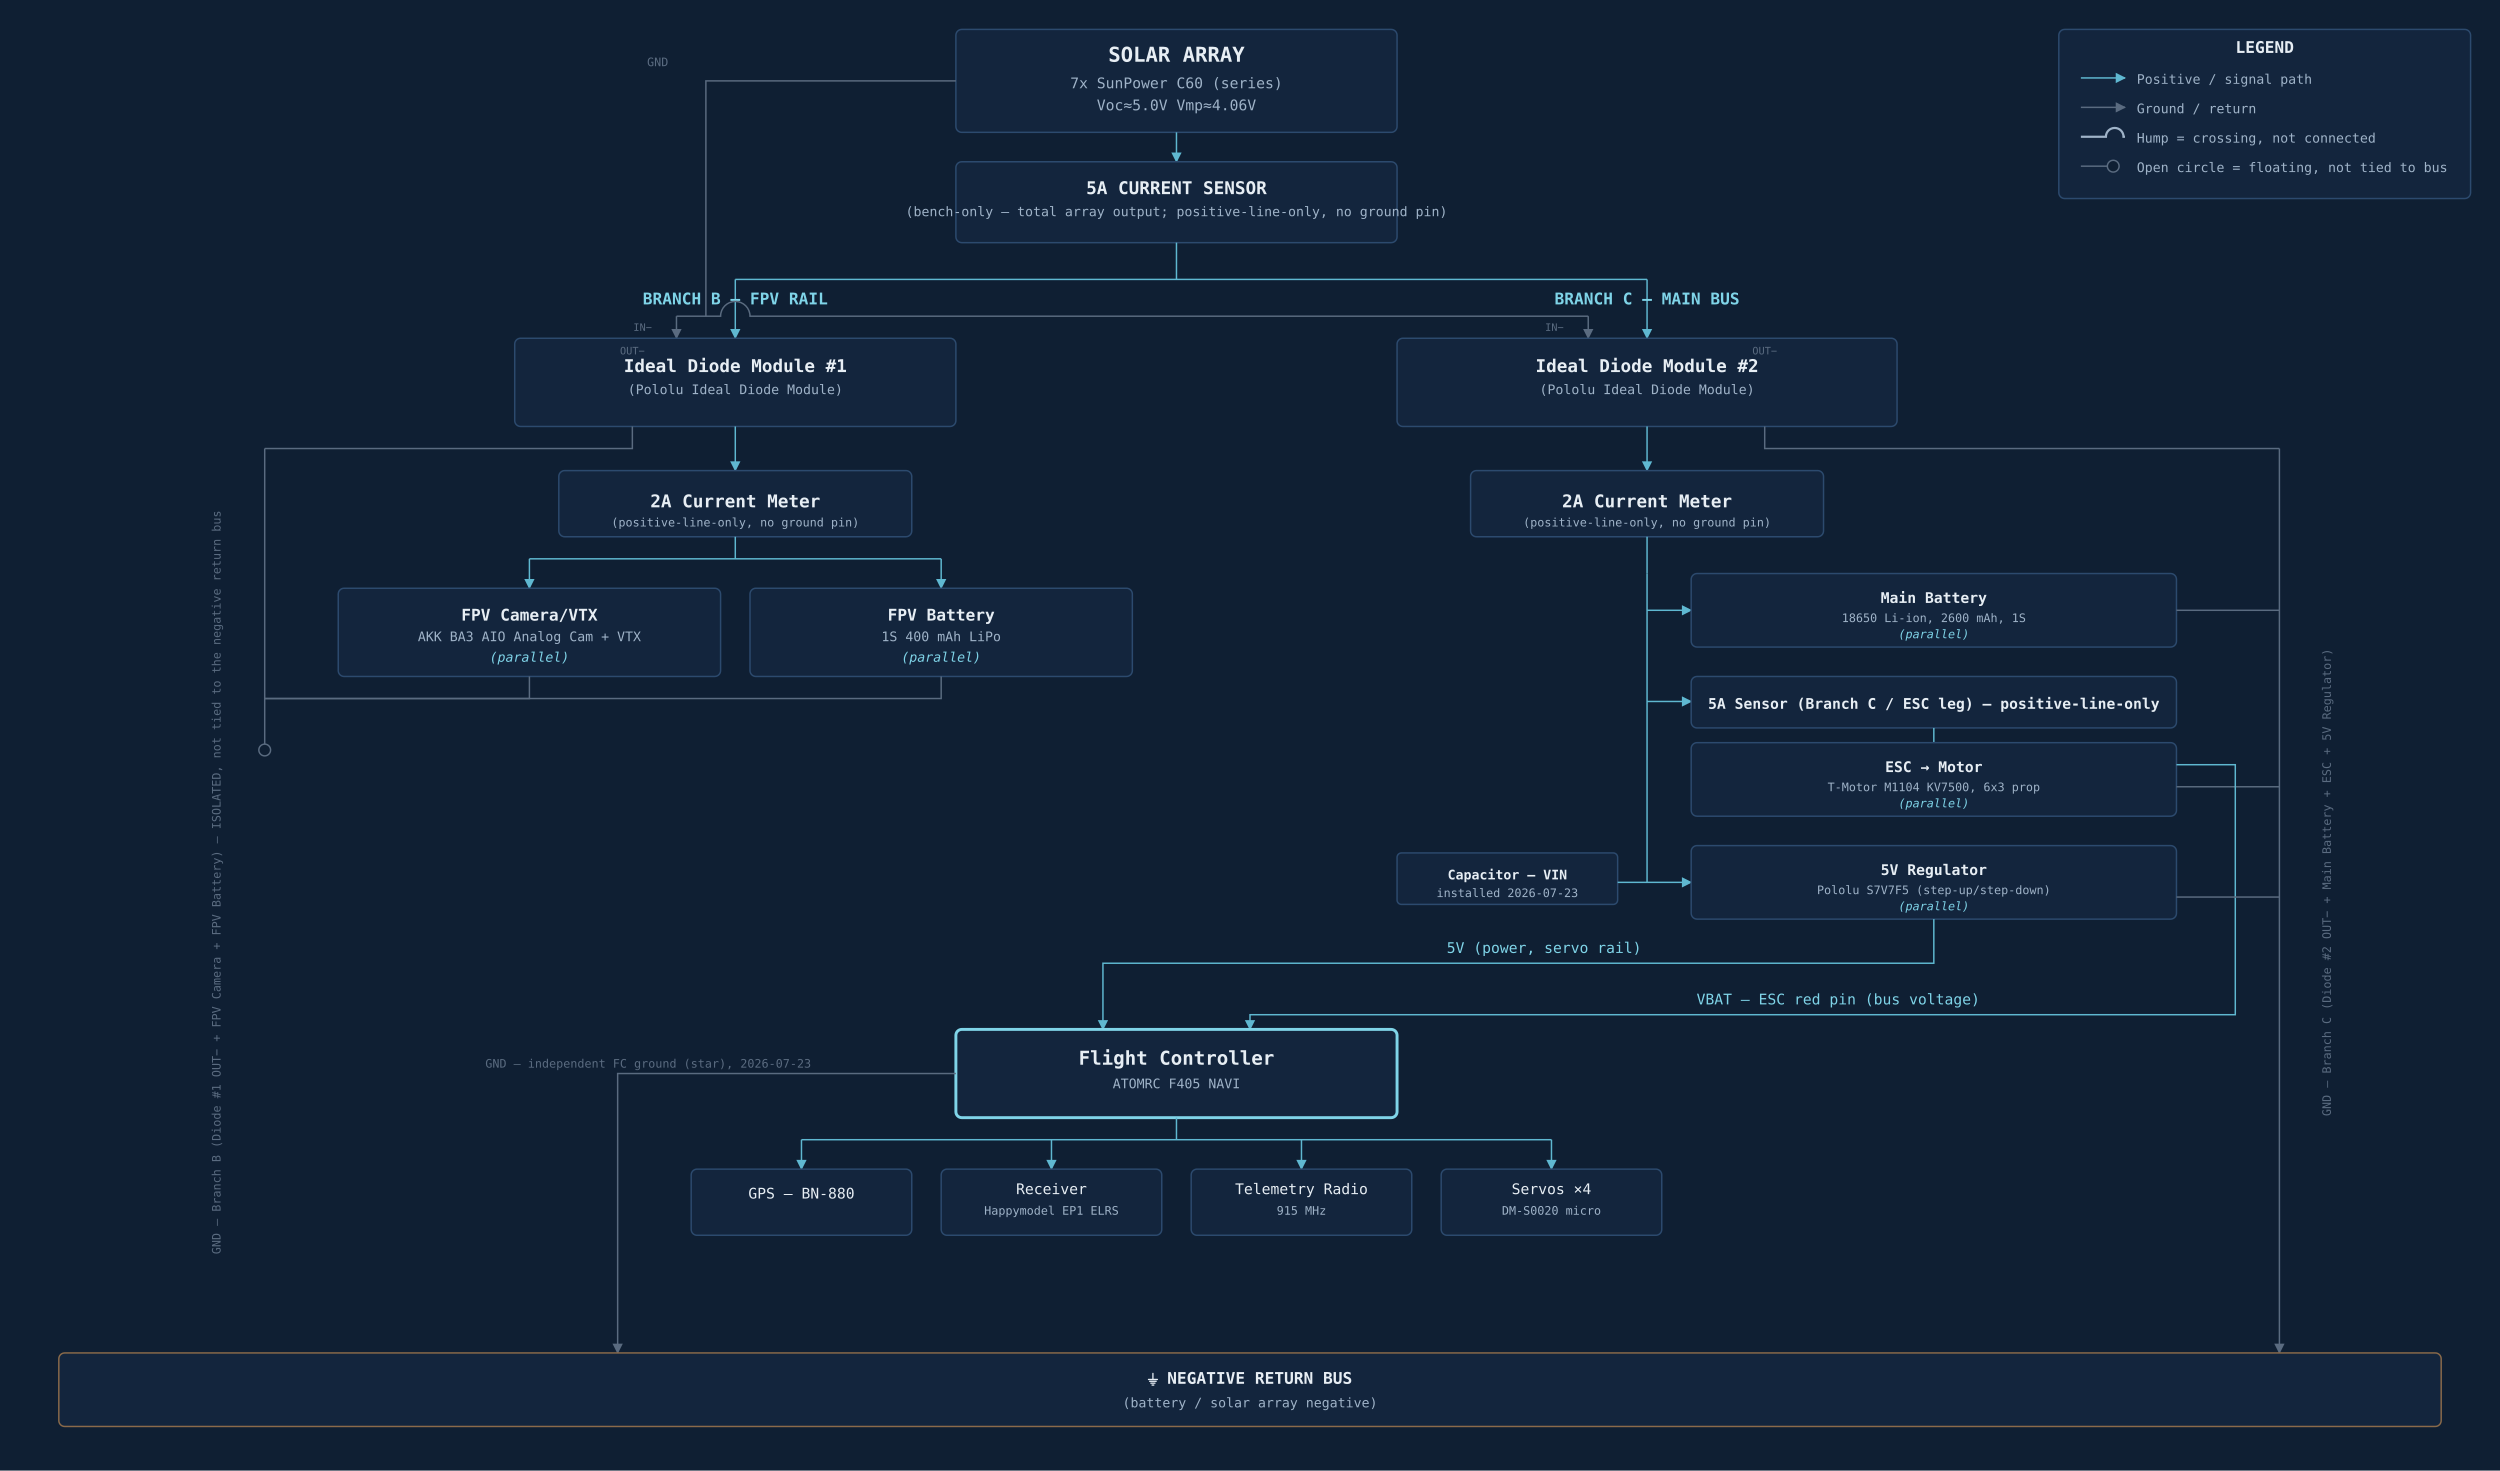
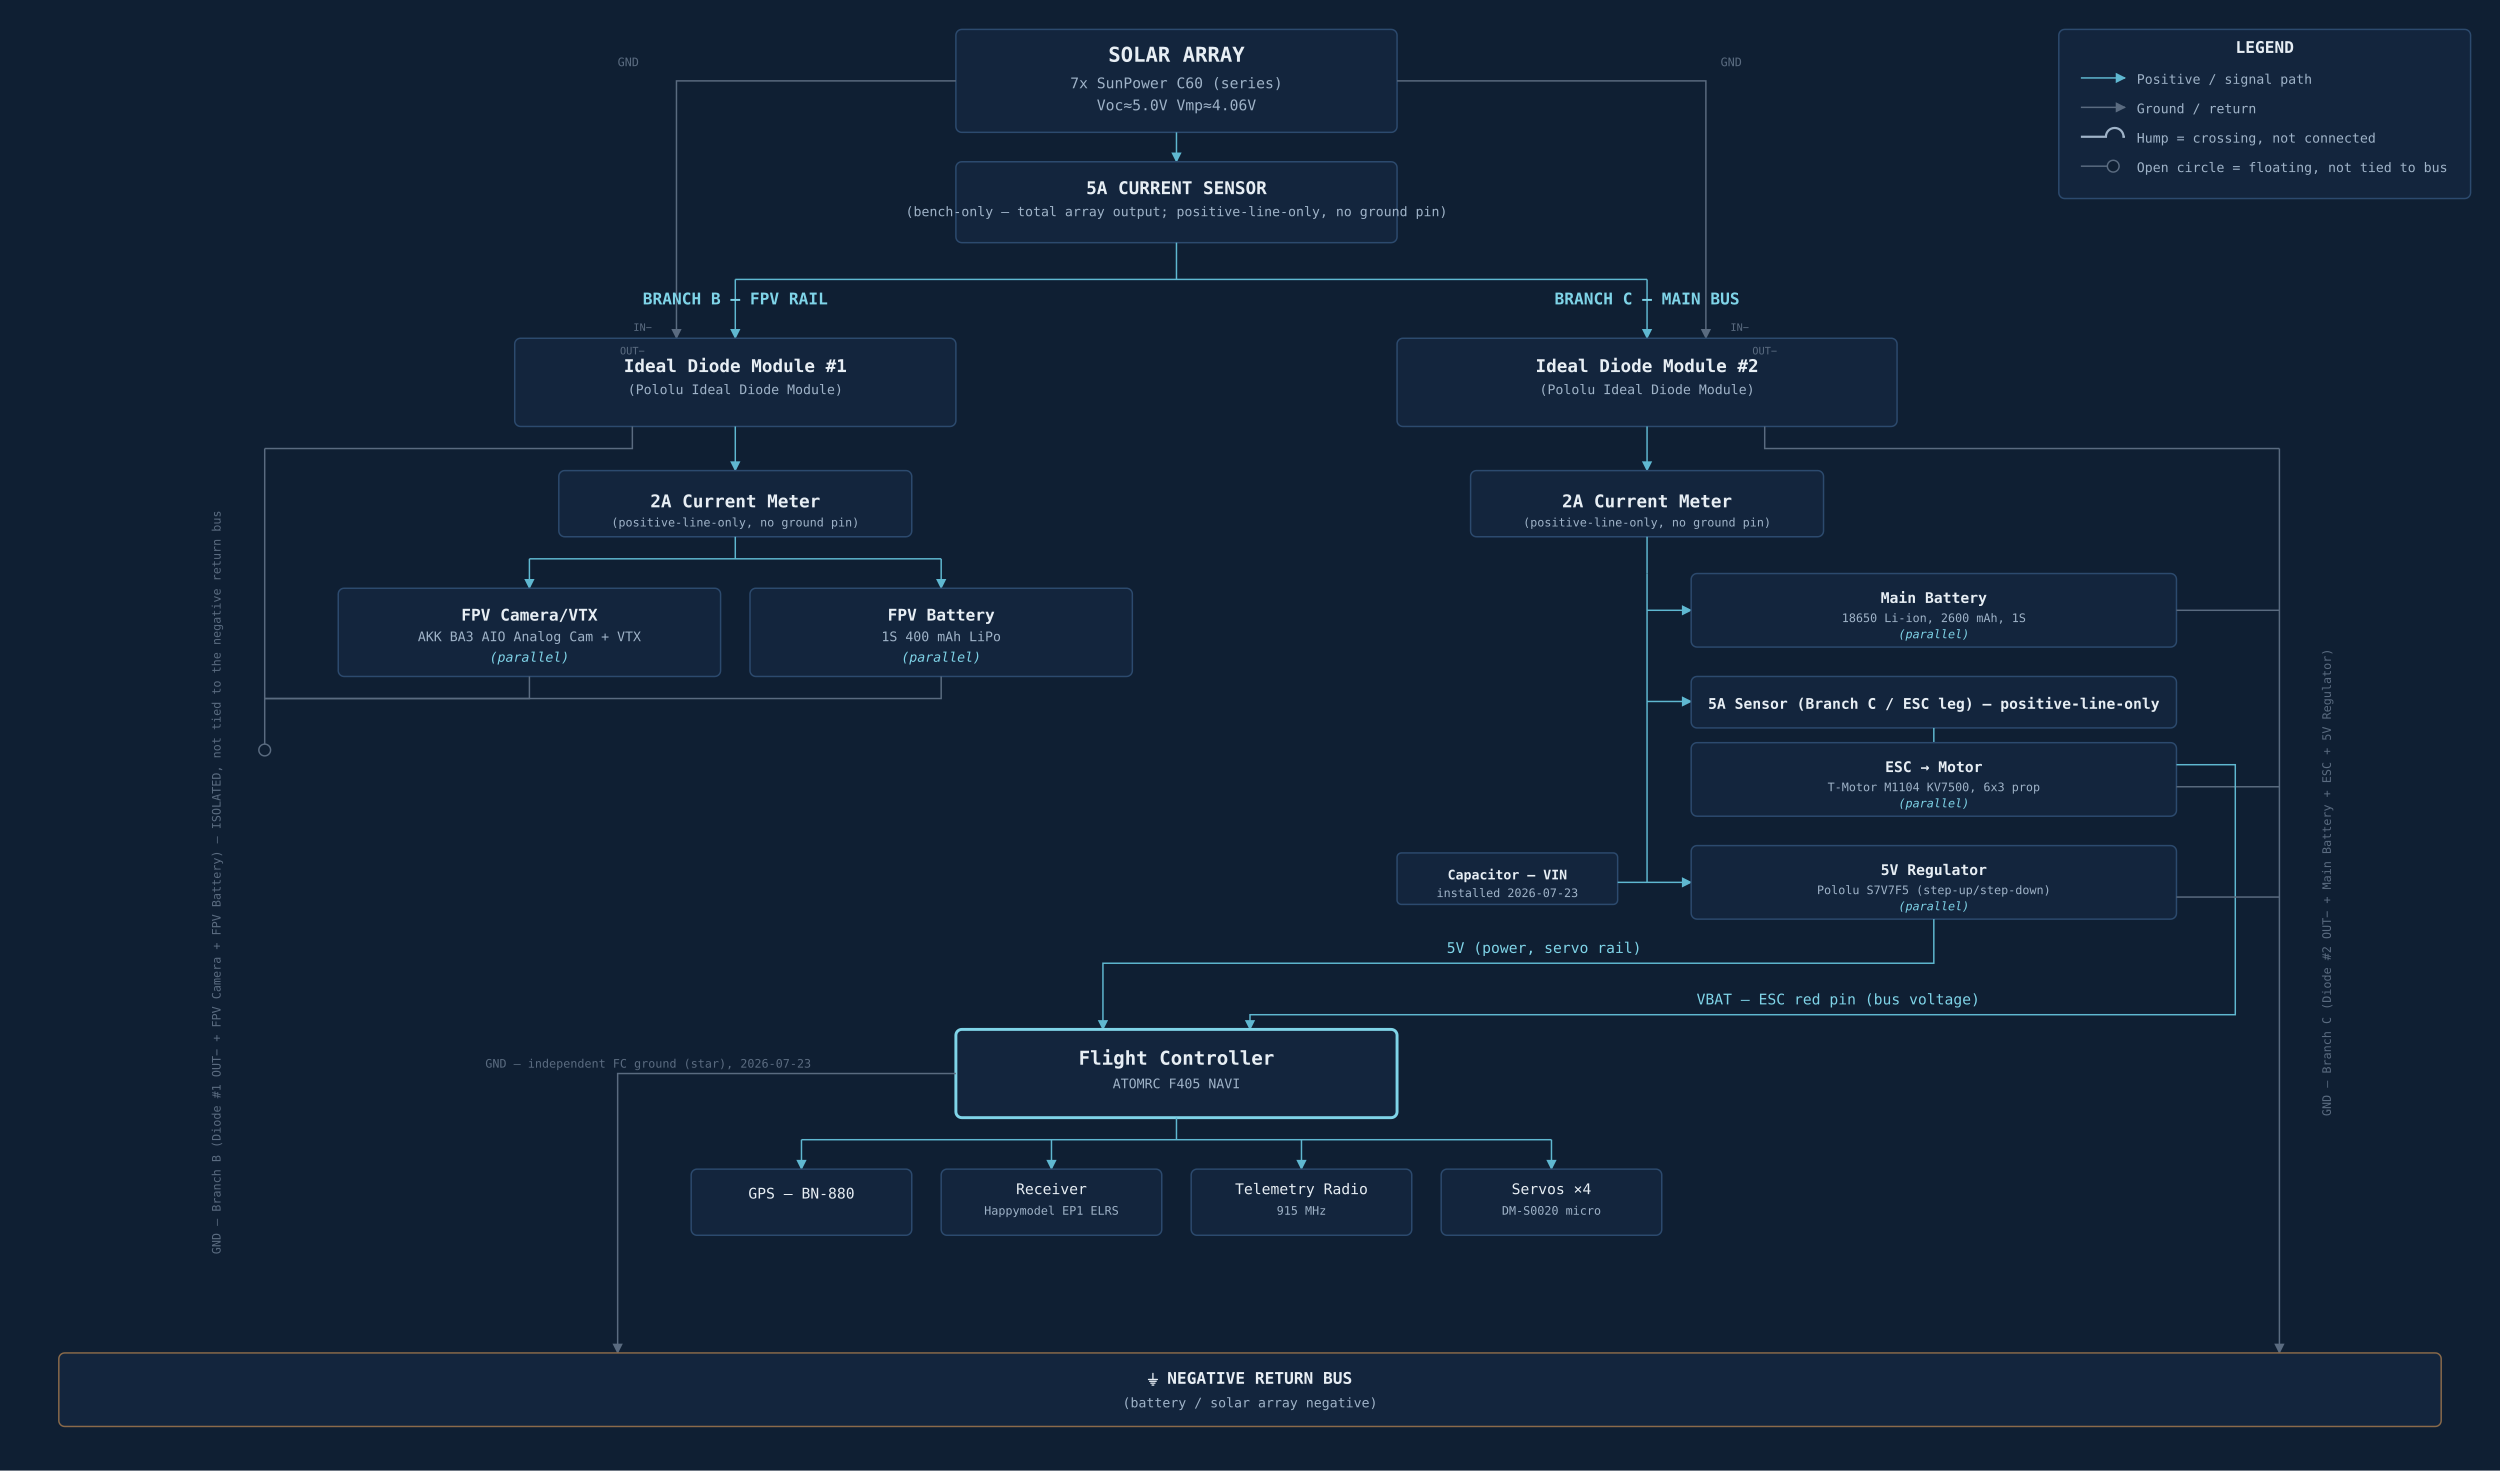
<svg xmlns="http://www.w3.org/2000/svg" viewBox="0 0 1700 1000" font-family="Menlo, Consolas, monospace">
  <defs>
    <marker id="arrow" viewBox="0 0 10 10" refX="9" refY="5" markerWidth="7" markerHeight="7" orient="auto-start-reverse">
      <path d="M 0 0 L 10 5 L 0 10 z" fill="#5fb8d1" />
    </marker>
    <marker id="arrow-gray" viewBox="0 0 10 10" refX="9" refY="5" markerWidth="7" markerHeight="7" orient="auto-start-reverse">
      <path d="M 0 0 L 10 5 L 0 10 z" fill="#5a6b80" />
    </marker>
  </defs>
  <rect x="0" y="0" width="1700" height="1000" fill="#0f1f33" />
  <rect x="1400" y="20" width="280" height="115" rx="4" fill="#13253d" stroke="#2c4a6e" />
  <text x="1540" y="36" fill="#e7eef4" font-size="11" font-weight="bold" text-anchor="middle">LEGEND</text>
  <line x1="1415" y1="53" x2="1445" y2="53" stroke="#5fb8d1" marker-end="url(#arrow)" />
  <text x="1453" y="57" fill="#9fb3c8" font-size="9">Positive / signal path</text>
  <line x1="1415" y1="73" x2="1445" y2="73" stroke="#5a6b80" marker-end="url(#arrow-gray)" />
  <text x="1453" y="77" fill="#9fb3c8" font-size="9">Ground / return</text>
  <path d="M 1415 93 L 1432 93 A 6,6 0 0 1 1444 93 L 1445 93" fill="none" stroke="#9fb3c8" stroke-width="1.5" />
  <text x="1453" y="97" fill="#9fb3c8" font-size="9">Hump = crossing, not connected</text>
  <line x1="1415" y1="113" x2="1437" y2="113" stroke="#5a6b80" />
  <circle cx="1437" cy="113" r="4" fill="#0f1f33" stroke="#5a6b80" />
  <text x="1453" y="117" fill="#9fb3c8" font-size="9">Open circle = floating, not tied to bus</text>
  <rect x="650" y="20" width="300" height="70" rx="4" fill="#13253d" stroke="#2c4a6e" />
  <text x="800" y="42" fill="#e7eef4" font-size="14" font-weight="bold" text-anchor="middle">SOLAR ARRAY</text>
  <text x="800" y="60" fill="#9fb3c8" font-size="10" text-anchor="middle">7x SunPower C60 (series)</text>
  <text x="800" y="75" fill="#9fb3c8" font-size="10" text-anchor="middle">Voc≈5.0V  Vmp≈4.06V</text>
  <line x1="800" y1="90" x2="800" y2="110" stroke="#5fb8d1" marker-end="url(#arrow)" />
-   <polyline points="650,55 480,55 480,215" fill="none" stroke="#5a6b80" />
-   <text x="440" y="45" fill="#5a6b80" font-size="8">GND</text>
+   <polyline points="650,55 460,55 460,230" fill="none" stroke="#5a6b80" marker-end="url(#arrow-gray)" />
+   <text x="420" y="45" fill="#5a6b80" font-size="8">GND</text>
+   <text x="437" y="225" fill="#5a6b80" font-size="7" text-anchor="middle">IN−</text>
+   <polyline points="950,55 1160,55 1160,230" fill="none" stroke="#5a6b80" marker-end="url(#arrow-gray)" />
+   <text x="1170" y="45" fill="#5a6b80" font-size="8">GND</text>
+   <text x="1183" y="225" fill="#5a6b80" font-size="7" text-anchor="middle">IN−</text>
  <rect x="650" y="110" width="300" height="55" rx="4" fill="#13253d" stroke="#2c4a6e" />
  <text x="800" y="132" fill="#e7eef4" font-size="12" font-weight="bold" text-anchor="middle">5A CURRENT SENSOR</text>
  <text x="800" y="147" fill="#9fb3c8" font-size="9" text-anchor="middle">(bench-only — total array output; positive-line-only, no ground pin)</text>
  <line x1="800" y1="165" x2="800" y2="190" stroke="#5fb8d1" />
  <line x1="500" y1="190" x2="1120" y2="190" stroke="#5fb8d1" />
  <line x1="500" y1="190" x2="500" y2="230" stroke="#5fb8d1" marker-end="url(#arrow)" />
  <line x1="1120" y1="190" x2="1120" y2="230" stroke="#5fb8d1" marker-end="url(#arrow)" />
  <text x="500" y="207" fill="#7fd4e8" font-size="11" font-weight="bold" text-anchor="middle">BRANCH B — FPV RAIL</text>
  <text x="1120" y="207" fill="#7fd4e8" font-size="11" font-weight="bold" text-anchor="middle">BRANCH C — MAIN BUS</text>
-   <path d="M 460,215 L 490,215 A 10,10 0 0 1 510,215 L 1080,215" fill="none" stroke="#5a6b80" />
-   <line x1="460" y1="215" x2="460" y2="230" stroke="#5a6b80" marker-end="url(#arrow-gray)" />
-   <text x="437" y="225" fill="#5a6b80" font-size="7" text-anchor="middle">IN−</text>
-   <line x1="1080" y1="215" x2="1080" y2="230" stroke="#5a6b80" marker-end="url(#arrow-gray)" />
-   <text x="1057" y="225" fill="#5a6b80" font-size="7" text-anchor="middle">IN−</text>
  <rect x="350" y="230" width="300" height="60" rx="4" fill="#13253d" stroke="#2c4a6e" />
  <text x="500" y="253" fill="#e7eef4" font-size="12" font-weight="bold" text-anchor="middle">Ideal Diode Module #1</text>
  <text x="500" y="268" fill="#9fb3c8" font-size="9" text-anchor="middle">(Pololu Ideal Diode Module)</text>
  <text x="430" y="241" fill="#5a6b80" font-size="7" text-anchor="middle">OUT−</text>
  <line x1="500" y1="290" x2="500" y2="320" stroke="#5fb8d1" marker-end="url(#arrow)" />
  <path d="M 430,290 L 430,305 L 180,305" fill="none" stroke="#5a6b80" />
  <rect x="380" y="320" width="240" height="45" rx="4" fill="#13253d" stroke="#2c4a6e" />
  <text x="500" y="345" fill="#e7eef4" font-size="12" font-weight="bold" text-anchor="middle">2A Current Meter</text>
  <text x="500" y="358" fill="#9fb3c8" font-size="8" text-anchor="middle">(positive-line-only, no ground pin)</text>
  <line x1="500" y1="365" x2="500" y2="380" stroke="#5fb8d1" />
  <line x1="360" y1="380" x2="640" y2="380" stroke="#5fb8d1" />
  <line x1="360" y1="380" x2="360" y2="400" stroke="#5fb8d1" marker-end="url(#arrow)" />
  <line x1="640" y1="380" x2="640" y2="400" stroke="#5fb8d1" marker-end="url(#arrow)" />
  <rect x="230" y="400" width="260" height="60" rx="4" fill="#13253d" stroke="#2c4a6e" />
  <text x="360" y="422" fill="#e7eef4" font-size="11" font-weight="bold" text-anchor="middle">FPV Camera/VTX</text>
  <text x="360" y="436" fill="#9fb3c8" font-size="9" text-anchor="middle">AKK BA3 AIO Analog Cam + VTX</text>
  <text x="360" y="450" fill="#7fd4e8" font-size="9" font-style="italic" text-anchor="middle">(parallel)</text>
  <rect x="510" y="400" width="260" height="60" rx="4" fill="#13253d" stroke="#2c4a6e" />
  <text x="640" y="422" fill="#e7eef4" font-size="11" font-weight="bold" text-anchor="middle">FPV Battery</text>
  <text x="640" y="436" fill="#9fb3c8" font-size="9" text-anchor="middle">1S 400 mAh LiPo</text>
  <text x="640" y="450" fill="#7fd4e8" font-size="9" font-style="italic" text-anchor="middle">(parallel)</text>
  <path d="M 360,460 L 360,475 L 180,475" fill="none" stroke="#5a6b80" />
  <path d="M 640,460 L 640,475 L 180,475" fill="none" stroke="#5a6b80" />
  <line x1="180" y1="305" x2="180" y2="510" stroke="#5a6b80" />
  <circle cx="180" cy="510" r="4" fill="#0f1f33" stroke="#5a6b80" />
  <text x="150" y="600" fill="#5a6b80" font-size="8" text-anchor="middle" transform="rotate(-90 150 600)">GND — Branch B (Diode #1 OUT− + FPV Camera + FPV Battery) — ISOLATED, not tied to the negative return bus</text>
  <rect x="950" y="230" width="340" height="60" rx="4" fill="#13253d" stroke="#2c4a6e" />
  <text x="1120" y="253" fill="#e7eef4" font-size="12" font-weight="bold" text-anchor="middle">Ideal Diode Module #2</text>
  <text x="1120" y="268" fill="#9fb3c8" font-size="9" text-anchor="middle">(Pololu Ideal Diode Module)</text>
  <text x="1200" y="241" fill="#5a6b80" font-size="7" text-anchor="middle">OUT−</text>
  <line x1="1120" y1="290" x2="1120" y2="320" stroke="#5fb8d1" marker-end="url(#arrow)" />
  <path d="M 1200,290 L 1200,305 L 1550,305" fill="none" stroke="#5a6b80" />
  <rect x="1000" y="320" width="240" height="45" rx="4" fill="#13253d" stroke="#2c4a6e" />
  <text x="1120" y="345" fill="#e7eef4" font-size="12" font-weight="bold" text-anchor="middle">2A Current Meter</text>
  <text x="1120" y="358" fill="#9fb3c8" font-size="8" text-anchor="middle">(positive-line-only, no ground pin)</text>
  <line x1="1120" y1="365" x2="1120" y2="390" stroke="#5fb8d1" />
  <line x1="1120" y1="390" x2="1120" y2="600" stroke="#5fb8d1" />
  <line x1="1120" y1="415" x2="1150" y2="415" stroke="#5fb8d1" marker-end="url(#arrow)" />
  <line x1="1120" y1="477" x2="1150" y2="477" stroke="#5fb8d1" marker-end="url(#arrow)" />
  <line x1="1120" y1="600" x2="1150" y2="600" stroke="#5fb8d1" marker-end="url(#arrow)" />
  <rect x="1150" y="390" width="330" height="50" rx="4" fill="#13253d" stroke="#2c4a6e" />
  <text x="1315" y="410" fill="#e7eef4" font-size="10" font-weight="bold" text-anchor="middle">Main Battery</text>
  <text x="1315" y="423" fill="#9fb3c8" font-size="8" text-anchor="middle">18650 Li-ion, 2600 mAh, 1S</text>
  <text x="1315" y="434" fill="#7fd4e8" font-size="8" font-style="italic" text-anchor="middle">(parallel)</text>
  <path d="M 1480,415 L 1550,415" fill="none" stroke="#5a6b80" />
  <rect x="1150" y="460" width="330" height="35" rx="4" fill="#13253d" stroke="#2c4a6e" />
  <text x="1315" y="482" fill="#e7eef4" font-size="10" font-weight="bold" text-anchor="middle">5A Sensor (Branch C / ESC leg) — positive-line-only</text>
  <line x1="1315" y1="495" x2="1315" y2="505" stroke="#5fb8d1" />
  <rect x="1150" y="505" width="330" height="50" rx="4" fill="#13253d" stroke="#2c4a6e" />
  <text x="1315" y="525" fill="#e7eef4" font-size="10" font-weight="bold" text-anchor="middle">ESC → Motor</text>
  <text x="1315" y="538" fill="#9fb3c8" font-size="8" text-anchor="middle">T-Motor M1104 KV7500, 6x3 prop</text>
  <text x="1315" y="549" fill="#7fd4e8" font-size="8" font-style="italic" text-anchor="middle">(parallel)</text>
  <path d="M 1480,535 L 1550,535" fill="none" stroke="#5a6b80" />
  <path d="M 1480,520 L 1520,520 L 1520,690 L 850,690 L 850,700" fill="none" stroke="#5fb8d1" marker-end="url(#arrow)" />
  <text x="1250" y="683" fill="#7fd4e8" font-size="10" text-anchor="middle">VBAT — ESC red pin (bus voltage)</text>
  <rect x="950" y="580" width="150" height="35" rx="3" fill="#13253d" stroke="#2c4a6e" />
  <text x="1025" y="598" fill="#e7eef4" font-size="9" font-weight="bold" text-anchor="middle">Capacitor — VIN</text>
  <text x="1025" y="610" fill="#9fb3c8" font-size="8" text-anchor="middle">installed 2026-07-23</text>
  <line x1="1100" y1="600" x2="1120" y2="600" stroke="#5fb8d1" />
  <rect x="1150" y="575" width="330" height="50" rx="4" fill="#13253d" stroke="#2c4a6e" />
  <text x="1315" y="595" fill="#e7eef4" font-size="10" font-weight="bold" text-anchor="middle">5V Regulator</text>
  <text x="1315" y="608" fill="#9fb3c8" font-size="8" text-anchor="middle">Pololu S7V7F5 (step-up/step-down)</text>
  <text x="1315" y="619" fill="#7fd4e8" font-size="8" font-style="italic" text-anchor="middle">(parallel)</text>
  <path d="M 1480,610 L 1550,610" fill="none" stroke="#5a6b80" />
  <path d="M 1315,625 L 1315,655 L 750,655 L 750,700" fill="none" stroke="#5fb8d1" marker-end="url(#arrow)" />
  <text x="1050" y="648" fill="#7fd4e8" font-size="10" text-anchor="middle">5V (power, servo rail)</text>
  <line x1="1550" y1="305" x2="1550" y2="920" stroke="#5a6b80" marker-end="url(#arrow-gray)" />
  <text x="1585" y="600" fill="#5a6b80" font-size="8" text-anchor="middle" transform="rotate(-90 1585 600)">GND — Branch C (Diode #2 OUT− + Main Battery + ESC + 5V Regulator)</text>
  <rect x="650" y="700" width="300" height="60" rx="4" fill="#13253d" stroke="#7fd4e8" stroke-width="2" />
  <text x="800" y="724" fill="#e7eef4" font-size="13" font-weight="bold" text-anchor="middle">Flight Controller</text>
  <text x="800" y="740" fill="#9fb3c8" font-size="9" text-anchor="middle">ATOMRC F405 NAVI</text>
  <path d="M 650,730 L 420,730 L 420,920" fill="none" stroke="#5a6b80" marker-end="url(#arrow-gray)" />
  <text x="330" y="726" fill="#5a6b80" font-size="8">GND — independent FC ground (star), 2026-07-23</text>
  <line x1="800" y1="760" x2="800" y2="775" stroke="#5fb8d1" />
  <line x1="545" y1="775" x2="1055" y2="775" stroke="#5fb8d1" />
  <line x1="545" y1="775" x2="545" y2="795" stroke="#5fb8d1" marker-end="url(#arrow)" />
  <line x1="715" y1="775" x2="715" y2="795" stroke="#5fb8d1" marker-end="url(#arrow)" />
  <line x1="885" y1="775" x2="885" y2="795" stroke="#5fb8d1" marker-end="url(#arrow)" />
  <line x1="1055" y1="775" x2="1055" y2="795" stroke="#5fb8d1" marker-end="url(#arrow)" />
  <rect x="470" y="795" width="150" height="45" rx="4" fill="#13253d" stroke="#2c4a6e" />
  <text x="545" y="815" fill="#e7eef4" font-size="10" text-anchor="middle">GPS — BN-880</text>
  <rect x="640" y="795" width="150" height="45" rx="4" fill="#13253d" stroke="#2c4a6e" />
  <text x="715" y="812" fill="#e7eef4" font-size="10" text-anchor="middle">Receiver</text>
  <text x="715" y="826" fill="#9fb3c8" font-size="8" text-anchor="middle">Happymodel EP1 ELRS</text>
  <rect x="810" y="795" width="150" height="45" rx="4" fill="#13253d" stroke="#2c4a6e" />
  <text x="885" y="812" fill="#e7eef4" font-size="10" text-anchor="middle">Telemetry Radio</text>
  <text x="885" y="826" fill="#9fb3c8" font-size="8" text-anchor="middle">915 MHz</text>
  <rect x="980" y="795" width="150" height="45" rx="4" fill="#13253d" stroke="#2c4a6e" />
  <text x="1055" y="812" fill="#e7eef4" font-size="10" text-anchor="middle">Servos ×4</text>
  <text x="1055" y="826" fill="#9fb3c8" font-size="8" text-anchor="middle">DM-S0020 micro</text>
  <rect x="40" y="920" width="1620" height="50" rx="4" fill="#13253d" stroke="#8a6a4a" />
  <text x="850" y="941" fill="#e7eef4" font-size="11" font-weight="bold" text-anchor="middle">⏚ NEGATIVE RETURN BUS</text>
  <text x="850" y="957" fill="#9fb3c8" font-size="9" text-anchor="middle">(battery / solar array negative)</text>
</svg>
